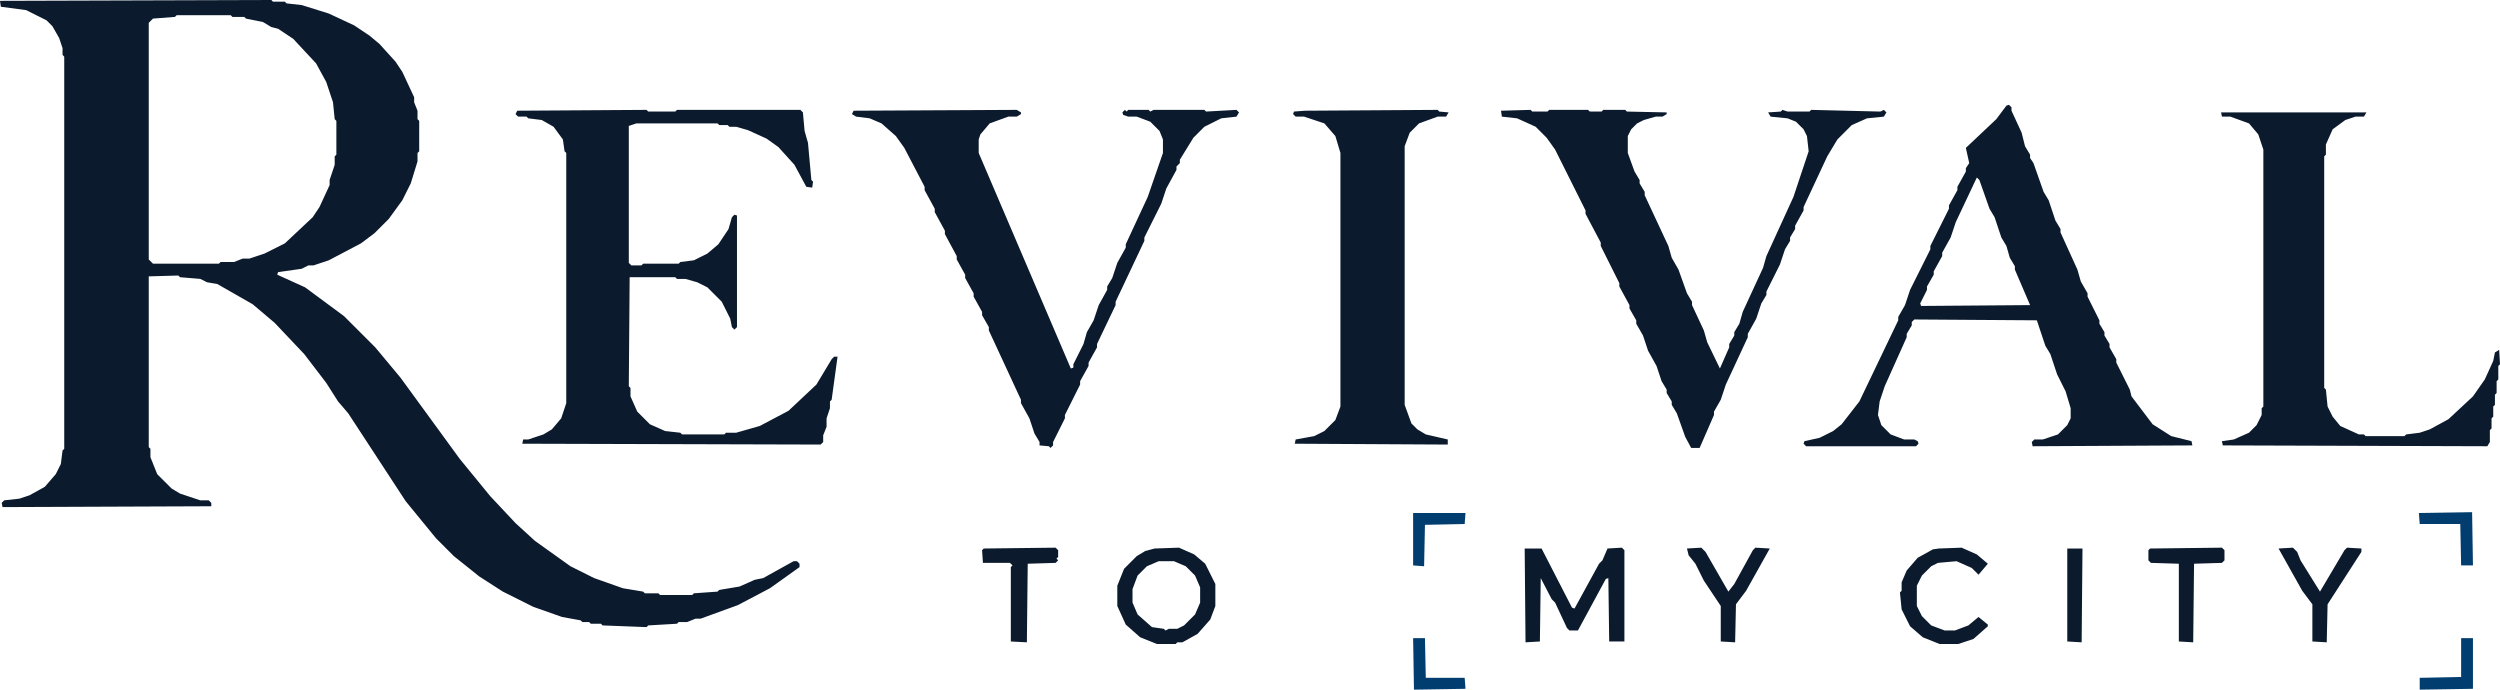
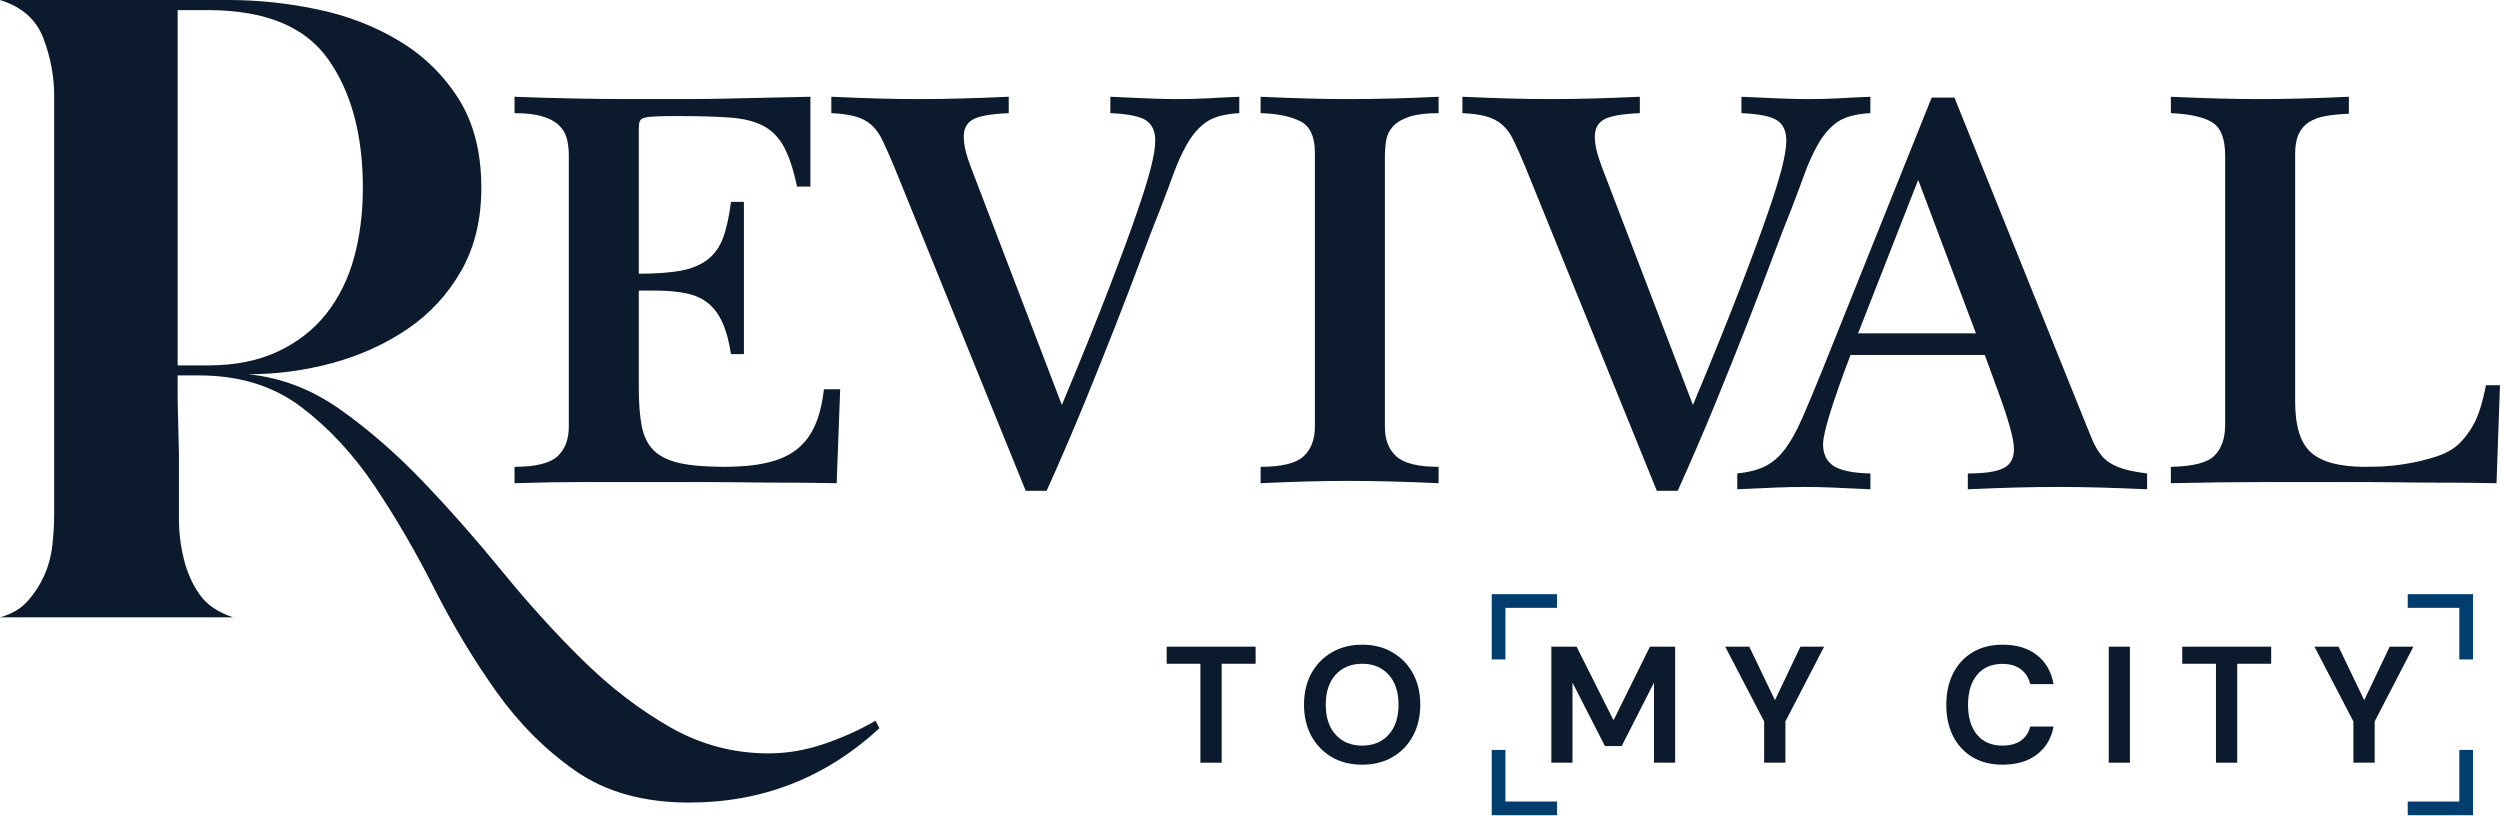
- <svg xmlns="http://www.w3.org/2000/svg" viewBox="147.5 226.5 1479 408" width="1479" height="408" role="img" aria-labelledby="title">
-   <path data-role="word" fill="#0B1A2D" d="M147.5,227L308,226.5L309,227.5L316,227.5L317,228.5L326,229.5L342,234.5L357,241.5L366,247.5L372,252.5L381.5,263L385.5,269L392.5,284L392.5,287L394.5,292L394.5,297L395.5,298L395.5,316L394.5,317L394.5,322L390.5,335L385.5,345L377.5,356L369,364.5L361,370.5L342,380.5L333,383.5L330,383.5L326,385.5L312,387.5L311.5,389L328,396.5L351,413.5L369.5,432L384.5,450L419.5,498L437.5,520L452.5,536L464,546.5L485,561.5L499,568.5L516,574.5L528,576.5L529,577.5L537,577.5L538,578.5L557,578.5L558,577.5L572,576.5L573,575.5L585,573.5L594,569.5L599,568.5L617,558.5L619,558.5L620.5,560L620.5,562L603,574.5L584,584.5L562,592.5L559,592.5L554,594.5L549,594.5L548,595.5L531,596.5L530,597.5L504,596.5L503,595.5L497,595.5L496,594.5L492,594.5L491,593.5L480,591.5L463,585.5L445,576.5L431,567.5L416,555.5L405.5,545L387.5,523L353.5,471L347.5,464L340.5,453L327.5,436L310,417.5L297,406.5L276,394.5L270,393.5L266,391.5L254,390.5L253,389.5L235.5,390L235.5,491L236.5,492L236.5,497L240.5,507L249,515.5L254,518.5L266,522.5L271,522.5L272.5,524L272.5,526L149,526.5L148.5,524L150,522.5L159,521.5L165,519.5L174,514.5L180.5,507L183.5,501L184.5,493L185.5,492L185.5,260L184.5,259L184.5,255L182.5,249L178.5,242L175,238.5L163,232.5L148,230.5ZM252,235.5L251,236.5L238,237.5L235.5,240L235.5,380L238,382.5L277,382.5L278,381.5L286,381.5L291,379.5L295,379.5L304,376.5L316,370.5L332.5,355L336.5,349L342.5,336L342.5,333L345.5,324L345.5,319L346.5,318L346.5,298L345.5,297L344.5,287L340.5,275L334.5,264L321,249.5L312,243.5L308,242.5L303,239.5L293,237.5L292,236.5L285,236.5L284,235.5ZM1334.5,289L1336,288.5L1337.5,290L1337.5,292L1343.5,305L1345.5,313L1348.5,318L1348.5,320L1350.5,323L1356.5,340L1359.5,345L1363.5,357L1366.5,362L1366.5,364L1376.5,386L1378.5,393L1382.5,400L1382.5,402L1389.5,416L1389.5,418L1392.5,423L1392.5,425L1395.5,430L1395.5,432L1399.5,439L1399.5,441L1407.5,457L1408.5,461L1421,477.5L1432,484.5L1444,487.5L1444.5,490L1350,490.5L1349.5,488L1351,486.5L1356,486.5L1365,483.5L1370.5,478L1372.5,474L1372.5,468L1369.5,458L1364.5,448L1360.5,436L1357.5,431L1352.5,416L1280,415.5L1278.5,417L1278.5,419L1275.5,424L1275.5,426L1262.5,455L1259.5,464L1258.5,472L1260.5,478L1266,483.5L1274,486.5L1280,486.5L1282,487.5L1282.5,489L1281,490.5L1216,490.5L1214.5,489L1215,487.5L1224,485.5L1232,481.5L1237,477.5L1247.5,464L1270.5,416L1270.5,414L1274.5,407L1277.5,398L1289.5,374L1289.5,372L1300.5,350L1300.5,348L1305.5,339L1305.5,337L1310.5,328L1310.5,326L1312.5,323L1310.5,314L1328.5,297ZM453.5,292L530,291.5L531,292.5L547,292.5L548,291.5L621,291.5L622.5,293L623.5,304L625.5,311L627.5,333L628.5,334L628,337.5L624.5,337L617.5,324L608,313.5L601,308.5L590,303.5L583,301.5L579,301.5L578,300.5L573,300.5L572,299.5L524,299.5L519.5,301L519.5,382L521,383.5L527,383.5L528,382.5L549,382.5L550,381.5L558,380.5L566,376.5L572.5,371L578.5,362L580.5,355L582,353.5L583.5,354L583.5,420L582,421.5L580.5,420L579.5,415L574.5,405L566,396.5L560,393.5L553,391.5L548,391.5L547,390.5L520,390.5L519.5,455L520.5,456L520.5,461L524.5,470L532,477.5L541,481.5L550,482.5L551,483.5L576,483.5L577,482.5L583,482.5L597,478.5L614,469.5L630.5,454L639.5,439L641,437.5L643,437.5L639.5,463L638.5,464L638.5,468L636.5,474L636.5,479L634.5,484L634.5,488L633,489.5L456.5,489L457,486.5L460,486.5L469,483.5L474,480.5L479.5,474L482.5,465L482.5,317L481.5,316L480.5,309L475,301.5L468,297.5L460,296.5L459,295.5L454,295.5L452.5,294ZM652.5,292L749,291.5L751.5,293L751.5,294L749,295.5L744,295.5L733,299.5L727.5,306L726.5,309L726.5,317L781,444.5L782.5,444L782.5,442L788.5,430L790.5,423L794.5,416L797.5,407L802.5,398L802.5,396L805.5,391L808.5,382L813.5,373L813.5,371L826.5,343L835.5,317L835.5,309L833.5,304L828,298.5L820,295.5L815,295.5L812,294.5L811.5,293L813,291.5L814,292.5L815,291.5L827,291.5L828,292.5L830,291.5L860,291.5L861,292.5L879,291.5L880.5,293L879,295.5L870,296.5L860,301.5L853.5,308L845.5,321L845.5,323L843.5,325L843.5,327L837.5,338L834.5,347L824.5,367L824.5,369L807.5,405L807.5,407L796.5,430L796.5,432L791.5,441L791.5,443L786.5,452L786.5,454L777.5,472L777.5,474L770.5,488L770.5,490L769,491.5L768,490.5L762.5,490L762.5,488L759.5,483L756.5,474L751.5,465L751.5,463L732.5,422L732.5,420L728.5,413L728.5,411L723.5,402L723.5,400L718.5,391L718.5,389L713.5,380L713.5,378L706.5,365L706.5,363L700.5,352L700.5,350L694.5,339L694.5,337L682.5,314L677.5,307L669,299.5L662,296.5L654,295.5L651.5,294ZM919.5,292L998,291.5L999,292.5L1004.5,293L1003,295.5L998,295.5L987,299.5L981.5,305L978.5,313L978.5,466L982.5,477L986,480.5L991,483.5L1004,486.5L1004,489.5L913.5,489L914,486.5L925,484.5L931,481.5L937.5,475L940.5,467L940.5,317L937.5,307L931,299.5L919,295.5L914,295.5L912.5,294L913,292.5ZM1035.5,292L1053,291.5L1054,292.5L1063,292.5L1064,291.5L1087,291.5L1088,292.5L1095,292.5L1096,291.5L1109,291.5L1110,292.5L1133.5,293L1133.5,294L1131,295.5L1127,295.5L1120,297.5L1116,299.5L1112.5,303L1110.5,307L1110.5,317L1114.5,328L1117.5,333L1117.5,335L1120.5,340L1120.5,342L1134.5,372L1136.5,379L1140.5,386L1145.5,400L1148.5,405L1148.5,407L1155.5,422L1157.5,429L1165,444.5L1170.5,432L1170.5,430L1173.5,425L1173.5,423L1176.5,418L1178.5,411L1190.5,385L1192.5,378L1208.5,343L1217.5,316L1216.5,307L1214.5,303L1210,298.5L1205,296.5L1195,295.5L1193.5,293L1201,292.5L1202,291.5L1205,292.5L1218,292.5L1219,291.5L1260,292.5L1262,291.5L1263.5,293L1262,295.5L1252,296.5L1243,300.5L1234.5,309L1228.5,319L1214.5,349L1214.5,351L1209.5,360L1209.5,362L1206.5,367L1206.5,369L1203.5,374L1200.5,383L1192.5,399L1192.5,401L1189.5,406L1186.5,415L1181.5,424L1181.5,426L1168.5,454L1165.5,463L1161.5,470L1161.5,472L1153,491.5L1148,491.5L1144.5,485L1139.5,471L1136.5,466L1136.5,464L1133.5,459L1133.5,457L1130.5,452L1127.5,443L1122.5,434L1119.5,425L1115.5,418L1115.5,416L1111.5,409L1111.5,407L1105.5,396L1105.5,394L1094.5,372L1094.5,370L1085.5,353L1085.5,351L1067.5,315L1062.5,308L1056,301.5L1045,296.5L1036,295.5ZM1461.5,293L1547.5,293L1546,295.5L1541,295.5L1535,297.5L1527.5,303L1523.5,312L1523.5,318L1522.5,319L1522.5,456L1523.5,457L1524.5,467L1527.5,473L1532,478.5L1543,483.5L1546,483.5L1547,484.5L1570,484.5L1571,483.5L1579,482.5L1585,480.5L1596,474.5L1610.5,461L1617.5,451L1622.5,440L1623.5,435L1626,433.5L1626.5,442L1625.5,443L1625.5,451L1624.5,452L1624.5,459L1623.5,460L1623.5,466L1622.5,467L1622.5,473L1621.5,474L1621.5,480L1620.5,481L1620.5,488L1619,490.5L1462.5,490L1462,487.5L1469,486.5L1478,482.5L1482.5,478L1485.5,472L1485.5,468L1486.5,467L1486.5,315L1483.5,306L1478,299.5L1467,295.5L1462,295.5ZM1317,331.5L1304.5,358L1301.5,367L1296.5,376L1296.5,378L1291.5,387L1291.5,389L1287.5,396L1287.5,398L1283.5,406L1284,407.5L1348.5,407L1339.5,386L1339.5,384L1336.5,379L1334.5,372L1331.5,367L1327.5,355L1324.5,350L1318.5,333ZM729.5,551L772,550.5L773.5,552L773.5,556L772.5,557L773.5,558L772,559.5L755.5,560L755,606.5L745.5,606L745.5,562L746.5,561L745,559.5L729,559.5L728.5,552ZM830.5,551L845,550.5L854,554.5L860.5,560L866.5,572L866.5,585L863.5,593L856,601.5L847,606.5L844,606.5L843,607.5L832,607.5L822,603.5L813.5,596L808.5,585L808.5,573L812.5,563L820,555.5L825,552.5ZM1049.5,551L1059.5,551L1077.5,586L1079,586.5L1093.5,560L1095.5,558L1098.5,551L1107,550.5L1108.5,552L1108.5,606L1099.5,606L1099,568.5L1097.5,569L1081,599.5L1076,599.5L1074.5,598L1067.5,583L1065.5,581L1059,568.5L1058.5,606L1050,606.5ZM1145.5,551L1154,550.5L1156.5,553L1170,576.5L1173.5,572L1184.5,552L1186,550.5L1194.5,551L1180.5,576L1174.5,584L1174,606.5L1165.5,606L1165.5,585L1155.5,570L1150.5,560L1146.5,555ZM1294.5,551L1308,550.5L1317,554.5L1323.5,560L1318,566.5L1314,562.5L1305,558.5L1294,559.5L1290,561.5L1284.5,567L1281.5,573L1281.5,585L1284.5,591L1290,596.5L1298,599.5L1304,599.5L1312,596.5L1318,591.5L1323.5,596L1323.5,597L1315,604.5L1306,607.5L1295,607.5L1285,603.5L1277.5,597L1272.5,587L1271.5,577L1272.5,576L1272.5,571L1275.5,564L1282,556.5L1291,551.5ZM1370.5,551L1379.5,551L1379,606.5L1370.5,606ZM1419.5,551L1462,550.5L1463.5,552L1463.5,558L1462,559.5L1445.5,560L1445,606.5L1436.5,606L1436.5,560L1420,559.5L1418.5,558L1418.5,552ZM1495.5,551L1504,550.5L1506.5,553L1508.5,558L1520,576.5L1534.5,552L1536,550.5L1544.5,551L1544.5,553L1524.5,584L1524,606.5L1515.5,606L1515.5,584L1509.5,576ZM833,558.5L826,561.5L820.5,567L817.5,575L817.5,583L820.5,590L829,597.5L836,598.5L837,599.5L839,598.5L844,598.5L848,596.5L854.5,590L857.5,583L857.5,574L854.5,567L849,561.5L842,558.5Z" />
-   <path data-role="accent" fill="#023D6F" d="M983.5,530L1014.5,530L1014,536.5L990.5,537L990,561.5L983.5,561ZM1578.5,530L1610,529.5L1610.5,561L1603.5,561L1603,536.5L1579,536.5ZM983.5,604L990.5,604L991,627.5L1014,627.5L1014.5,634L984,634.5ZM1603.5,604L1610.5,604L1610.5,634L1579,634.5L1579,627.5L1603.5,627Z" />
+ <svg xmlns="http://www.w3.org/2000/svg" viewBox="22.441 134.162 335.986 109.557" width="335.986" height="109.557" role="img" aria-labelledby="title" color="#0B1A2D">
+   <g transform="matrix(1, 0, 0, 1, 16, 98)">
+     <g>
+       <g transform="matrix(1, 0, 0, 1, 201, 48)">
+         <g>
+           <g fill="currentColor" fill-opacity="1">
+             <g transform="translate(3.229813, 52.94697)">
+               <g>
+                 <path d="M -1.25 -51.781 C 1.102 -51.676 3.207 -51.598 5.062 -51.547 C 6.914 -51.492 8.758 -51.469 10.594 -51.469 C 12.375 -51.469 14.227 -51.492 16.156 -51.547 C 18.094 -51.598 20.238 -51.676 22.594 -51.781 L 22.594 -49.578 C 20.188 -49.473 18.578 -49.188 17.766 -48.719 C 16.953 -48.25 16.547 -47.488 16.547 -46.438 C 16.547 -45.914 16.613 -45.344 16.75 -44.719 C 16.883 -44.094 17.16 -43.227 17.578 -42.125 L 29.734 -10.359 C 32.398 -16.734 34.566 -22.102 36.234 -26.469 C 37.91 -30.844 39.145 -34.207 39.938 -36.562 C 40.664 -38.656 41.238 -40.5 41.656 -42.094 C 42.07 -43.688 42.281 -44.953 42.281 -45.891 C 42.281 -47.148 41.875 -48.051 41.062 -48.594 C 40.258 -49.145 38.656 -49.473 36.25 -49.578 L 36.25 -51.781 C 38.445 -51.676 40.211 -51.598 41.547 -51.547 C 42.879 -51.492 44.094 -51.469 45.188 -51.469 C 46.656 -51.469 48.082 -51.504 49.469 -51.578 C 50.852 -51.66 52.223 -51.727 53.578 -51.781 L 53.578 -49.578 C 51.598 -49.473 50.109 -49.066 49.109 -48.359 C 48.117 -47.66 47.254 -46.656 46.516 -45.344 C 45.836 -44.145 45.238 -42.82 44.719 -41.375 C 44.195 -39.938 43.625 -38.41 43 -36.797 C 42.258 -34.961 41.391 -32.711 40.391 -30.047 C 39.398 -27.379 38.266 -24.41 36.984 -21.141 C 35.703 -17.867 34.289 -14.348 32.75 -10.578 C 31.207 -6.816 29.52 -2.898 27.688 1.172 L 24.875 1.172 L 7.141 -42.516 C 6.566 -43.879 6.066 -45.004 5.641 -45.891 C 5.223 -46.785 4.711 -47.492 4.109 -48.016 C 3.516 -48.535 2.797 -48.91 1.953 -49.141 C 1.117 -49.379 0.051 -49.523 -1.25 -49.578 Z M -1.25 -51.781 " />
+               </g>
+             </g>
+           </g>
+         </g>
+       </g>
+       <g transform="matrix(1, 0, 0, 1, 73, 48)">
+         <g>
+           <g fill="currentColor" fill-opacity="1">
+             <g transform="translate(0.464393, 52.94697)">
+               <g>
+                 <path d="M 2.125 -51.781 C 4.844 -51.676 7.547 -51.598 10.234 -51.547 C 12.93 -51.492 15.457 -51.469 17.812 -51.469 C 20.113 -51.469 22.375 -51.469 24.594 -51.469 C 26.812 -51.469 29.02 -51.492 31.219 -51.547 L 41.891 -51.781 L 41.891 -39.703 L 40.094 -39.703 C 39.625 -41.953 39.047 -43.719 38.359 -45 C 37.68 -46.281 36.754 -47.234 35.578 -47.859 C 34.398 -48.484 32.895 -48.859 31.062 -48.984 C 29.238 -49.117 26.91 -49.188 24.078 -49.188 C 22.828 -49.188 21.848 -49.172 21.141 -49.141 C 20.43 -49.117 19.906 -49.055 19.562 -48.953 C 19.227 -48.848 19.02 -48.676 18.938 -48.438 C 18.863 -48.207 18.828 -47.859 18.828 -47.391 L 18.828 -28 C 21.078 -28 22.93 -28.129 24.391 -28.391 C 25.859 -28.66 27.062 -29.145 28 -29.844 C 28.945 -30.551 29.656 -31.52 30.125 -32.75 C 30.594 -33.977 30.957 -35.613 31.219 -37.656 L 32.953 -37.656 L 32.953 -17.188 L 31.219 -17.188 C 30.957 -18.906 30.578 -20.312 30.078 -21.406 C 29.586 -22.508 28.938 -23.391 28.125 -24.047 C 27.312 -24.703 26.316 -25.145 25.141 -25.375 C 23.961 -25.613 22.566 -25.734 20.953 -25.734 L 18.828 -25.734 L 18.828 -12.625 C 18.828 -10.594 18.957 -8.895 19.219 -7.531 C 19.477 -6.164 20.016 -5.078 20.828 -4.266 C 21.641 -3.461 22.801 -2.891 24.312 -2.547 C 25.832 -2.211 27.848 -2.047 30.359 -2.047 C 32.555 -2.047 34.453 -2.227 36.047 -2.594 C 37.641 -2.957 38.957 -3.539 40 -4.344 C 41.051 -5.156 41.879 -6.227 42.484 -7.562 C 43.086 -8.906 43.492 -10.539 43.703 -12.469 L 45.891 -12.469 L 45.422 0.156 C 44.848 0.156 43.844 0.141 42.406 0.109 C 40.969 0.086 39.367 0.078 37.609 0.078 C 35.859 0.078 34.094 0.062 32.312 0.031 C 30.539 0.008 29.078 0 27.922 0 L 11.453 0 C 10.035 0 8.594 0.008 7.125 0.031 C 5.664 0.062 4 0.102 2.125 0.156 L 2.125 -2.047 C 4.945 -2.047 6.867 -2.516 7.891 -3.453 C 8.91 -4.391 9.422 -5.723 9.422 -7.453 L 9.422 -43.938 C 9.422 -44.77 9.328 -45.523 9.141 -46.203 C 8.953 -46.891 8.598 -47.477 8.078 -47.969 C 7.555 -48.469 6.82 -48.859 5.875 -49.141 C 4.938 -49.43 3.688 -49.578 2.125 -49.578 Z M 2.125 -51.781 " />
+               </g>
+             </g>
+           </g>
+         </g>
+       </g>
+       <g transform="matrix(1, 0, 0, 1, 238, 48)">
+         <g>
+           <g fill="currentColor" fill-opacity="1">
+             <g transform="translate(2.467598, 53.76074)">
+               <g>
+                 <path d="M 25.578 -52.484 L 28.641 -52.484 L 45.5 -10.594 C 46.125 -9.07 46.633 -7.812 47.031 -6.812 C 47.426 -5.82 47.895 -5 48.438 -4.344 C 48.988 -3.695 49.723 -3.191 50.641 -2.828 C 51.555 -2.461 52.852 -2.176 54.531 -1.969 L 54.531 0.156 C 52.176 0.051 50.055 -0.023 48.172 -0.078 C 46.285 -0.129 44.426 -0.156 42.594 -0.156 C 40.719 -0.156 38.812 -0.129 36.875 -0.078 C 34.938 -0.023 32.789 0.051 30.438 0.156 L 30.438 -1.969 C 32.688 -1.969 34.281 -2.203 35.219 -2.672 C 36.164 -3.141 36.641 -4 36.641 -5.25 C 36.641 -6.562 35.906 -9.207 34.438 -13.188 L 32.719 -17.891 L 14.672 -17.891 C 12.211 -11.398 10.984 -7.398 10.984 -5.891 C 10.984 -4.578 11.453 -3.609 12.391 -2.984 C 13.336 -2.359 14.988 -2.02 17.344 -1.969 L 17.344 0.156 C 15.145 0.051 13.414 -0.023 12.156 -0.078 C 10.906 -0.129 9.676 -0.156 8.469 -0.156 C 7.219 -0.156 5.961 -0.129 4.703 -0.078 C 3.453 -0.023 1.699 0.051 -0.547 0.156 L -0.547 -1.969 C 0.961 -2.125 2.211 -2.445 3.203 -2.938 C 4.203 -3.438 5.094 -4.207 5.875 -5.25 C 6.664 -6.301 7.438 -7.688 8.188 -9.406 C 8.945 -11.133 9.852 -13.305 10.906 -15.922 Z M 15.688 -20.797 L 31.531 -20.797 L 23.766 -41.422 Z M 15.688 -20.797 " />
+               </g>
+             </g>
+           </g>
+         </g>
+       </g>
+       <g transform="matrix(1, 0, 0, 1, 296, 48)">
+         <g>
+           <g fill="currentColor" fill-opacity="1">
+             <g transform="translate(0.0675719, 52.94697)">
+               <g>
+                 <path d="M 2.125 -51.781 C 4.477 -51.676 6.582 -51.598 8.438 -51.547 C 10.289 -51.492 12.16 -51.469 14.047 -51.469 C 15.867 -51.469 17.758 -51.492 19.719 -51.547 C 21.688 -51.598 23.797 -51.676 26.047 -51.781 L 26.047 -49.5 C 24.836 -49.445 23.789 -49.344 22.906 -49.188 C 22.02 -49.031 21.273 -48.754 20.672 -48.359 C 20.066 -47.973 19.609 -47.438 19.297 -46.75 C 18.984 -46.07 18.828 -45.188 18.828 -44.094 L 18.828 -10.828 C 18.828 -7.484 19.555 -5.18 21.016 -3.922 C 22.484 -2.672 24.867 -2.047 28.172 -2.047 C 28.379 -2.047 29.016 -2.055 30.078 -2.078 C 31.148 -2.109 32.344 -2.227 33.656 -2.438 C 34.969 -2.645 36.289 -2.957 37.625 -3.375 C 38.957 -3.789 40.016 -4.363 40.797 -5.094 C 41.629 -5.883 42.332 -6.828 42.906 -7.922 C 43.488 -9.023 44.016 -10.723 44.484 -13.016 L 46.359 -13.016 L 45.891 0.156 C 45.316 0.156 44.285 0.141 42.797 0.109 C 41.305 0.086 39.656 0.078 37.844 0.078 C 36.039 0.078 34.266 0.062 32.516 0.031 C 30.766 0.008 29.344 0 28.25 0 C 23.852 0 19.492 0 15.172 0 C 10.859 0 6.508 0.051 2.125 0.156 L 2.125 -2.047 C 5.102 -2.098 7.062 -2.602 8 -3.562 C 8.945 -4.531 9.422 -5.906 9.422 -7.688 L 9.422 -43.859 C 9.422 -46.16 8.832 -47.66 7.656 -48.359 C 6.477 -49.066 4.633 -49.473 2.125 -49.578 Z M 2.125 -51.781 " />
+               </g>
+             </g>
+           </g>
+         </g>
+       </g>
+       <g transform="matrix(1, 0, 0, 1, 115, 48)">
+         <g>
+           <g fill="currentColor" fill-opacity="1">
+             <g transform="translate(4.416329, 52.94697)">
+               <g>
+                 <path d="M -1.25 -51.781 C 1.102 -51.676 3.207 -51.598 5.062 -51.547 C 6.914 -51.492 8.758 -51.469 10.594 -51.469 C 12.375 -51.469 14.227 -51.492 16.156 -51.547 C 18.094 -51.598 20.238 -51.676 22.594 -51.781 L 22.594 -49.578 C 20.188 -49.473 18.578 -49.188 17.766 -48.719 C 16.953 -48.25 16.547 -47.488 16.547 -46.438 C 16.547 -45.914 16.613 -45.344 16.75 -44.719 C 16.883 -44.094 17.16 -43.227 17.578 -42.125 L 29.734 -10.359 C 32.398 -16.734 34.566 -22.102 36.234 -26.469 C 37.91 -30.844 39.145 -34.207 39.938 -36.562 C 40.664 -38.656 41.238 -40.5 41.656 -42.094 C 42.07 -43.688 42.281 -44.953 42.281 -45.891 C 42.281 -47.148 41.875 -48.051 41.062 -48.594 C 40.258 -49.145 38.656 -49.473 36.25 -49.578 L 36.25 -51.781 C 38.445 -51.676 40.211 -51.598 41.547 -51.547 C 42.879 -51.492 44.094 -51.469 45.188 -51.469 C 46.656 -51.469 48.082 -51.504 49.469 -51.578 C 50.852 -51.66 52.223 -51.727 53.578 -51.781 L 53.578 -49.578 C 51.598 -49.473 50.109 -49.066 49.109 -48.359 C 48.117 -47.66 47.254 -46.656 46.516 -45.344 C 45.836 -44.145 45.238 -42.82 44.719 -41.375 C 44.195 -39.938 43.625 -38.41 43 -36.797 C 42.258 -34.961 41.391 -32.711 40.391 -30.047 C 39.398 -27.379 38.266 -24.41 36.984 -21.141 C 35.703 -17.867 34.289 -14.348 32.75 -10.578 C 31.207 -6.816 29.52 -2.898 27.688 1.172 L 24.875 1.172 L 7.141 -42.516 C 6.566 -43.879 6.066 -45.004 5.641 -45.891 C 5.223 -46.785 4.711 -47.492 4.109 -48.016 C 3.516 -48.535 2.797 -48.91 1.953 -49.141 C 1.117 -49.379 0.051 -49.523 -1.25 -49.578 Z M -1.25 -51.781 " />
+               </g>
+             </g>
+           </g>
+         </g>
+       </g>
+       <g transform="matrix(1, 0, 0, 1, 173, 48)">
+         <g>
+           <g fill="currentColor" fill-opacity="1">
+             <g transform="translate(0.735083, 52.94697)">
+               <g>
+                 <path d="M 2.125 -51.781 C 4.477 -51.676 6.582 -51.598 8.438 -51.547 C 10.289 -51.492 12.133 -51.469 13.969 -51.469 C 15.789 -51.469 17.707 -51.492 19.719 -51.547 C 21.738 -51.598 23.848 -51.676 26.047 -51.781 L 26.047 -49.578 C 24.422 -49.578 23.125 -49.422 22.156 -49.109 C 21.195 -48.797 20.469 -48.379 19.969 -47.859 C 19.469 -47.336 19.148 -46.723 19.016 -46.016 C 18.891 -45.305 18.828 -44.535 18.828 -43.703 L 18.828 -7.375 C 18.828 -5.695 19.336 -4.391 20.359 -3.453 C 21.379 -2.516 23.273 -2.047 26.047 -2.047 L 26.047 0.156 C 23.797 0.051 21.66 -0.023 19.641 -0.078 C 17.629 -0.129 15.789 -0.156 14.125 -0.156 C 12.238 -0.156 10.312 -0.129 8.344 -0.078 C 6.383 -0.023 4.312 0.051 2.125 0.156 L 2.125 -2.047 C 4.945 -2.047 6.867 -2.516 7.891 -3.453 C 8.91 -4.391 9.422 -5.723 9.422 -7.453 L 9.422 -44.25 C 9.422 -46.445 8.75 -47.867 7.406 -48.516 C 6.07 -49.172 4.312 -49.523 2.125 -49.578 Z M 2.125 -51.781 " />
+               </g>
+             </g>
+           </g>
+         </g>
+       </g>
+       <g fill="currentColor" fill-opacity="1">
+         <g transform="translate(0.519322, 119.1308)">
+           <g>
+             <path d="M 124.109 14.906 C 116.879 21.562 108.359 24.891 98.547 24.891 C 92.441 24.891 87.359 23.477 83.297 20.656 C 79.234 17.832 75.676 14.273 72.625 9.984 C 69.582 5.703 66.816 1.105 64.328 -3.797 C 61.848 -8.711 59.172 -13.316 56.297 -17.609 C 53.422 -21.898 50.117 -25.457 46.391 -28.281 C 42.66 -31.102 38.086 -32.516 32.672 -32.516 L 29.797 -32.516 L 29.797 -29.125 L 29.969 -22.016 L 29.969 -18.625 C 29.969 -16.926 29.969 -15.145 29.969 -13.281 C 29.969 -11.426 30.191 -9.594 30.641 -7.781 C 31.098 -5.977 31.805 -4.398 32.766 -3.047 C 33.723 -1.691 35.219 -0.676 37.25 0 L 5.922 0 C 7.504 -0.445 8.742 -1.176 9.641 -2.188 C 10.547 -3.207 11.281 -4.336 11.844 -5.578 C 12.414 -6.828 12.785 -8.188 12.953 -9.656 C 13.117 -11.125 13.203 -12.535 13.203 -13.891 L 13.203 -70.094 C 13.203 -72.688 12.723 -75.254 11.766 -77.797 C 10.805 -80.336 8.859 -82.062 5.922 -82.969 L 36.578 -82.969 C 40.641 -82.969 44.672 -82.539 48.672 -81.688 C 52.68 -80.844 56.32 -79.43 59.594 -77.453 C 62.875 -75.484 65.531 -72.891 67.562 -69.672 C 69.594 -66.453 70.609 -62.473 70.609 -57.734 C 70.609 -53.441 69.703 -49.711 67.891 -46.547 C 66.086 -43.391 63.691 -40.797 60.703 -38.766 C 57.711 -36.734 54.352 -35.207 50.625 -34.188 C 46.895 -33.176 43.113 -32.672 39.281 -32.672 C 43.688 -32.223 47.805 -30.645 51.641 -27.938 C 55.473 -25.227 59.195 -21.984 62.812 -18.203 C 66.426 -14.422 69.984 -10.383 73.484 -6.094 C 76.984 -1.801 80.566 2.145 84.234 5.75 C 87.898 9.363 91.789 12.352 95.906 14.719 C 100.031 17.094 104.461 18.281 109.203 18.281 C 111.691 18.281 114.176 17.859 116.656 17.016 C 119.133 16.172 121.445 15.129 123.594 13.891 Z M 29.797 -33.859 L 33.859 -33.859 C 37.473 -33.859 40.602 -34.477 43.25 -35.719 C 45.906 -36.969 48.078 -38.66 49.766 -40.797 C 51.461 -42.941 52.707 -45.453 53.5 -48.328 C 54.289 -51.211 54.688 -54.348 54.688 -57.734 C 54.688 -64.848 53.133 -70.602 50.031 -75 C 46.926 -79.406 41.535 -81.609 33.859 -81.609 L 29.797 -81.609 Z M 29.797 -33.859 " />
+           </g>
+         </g>
+       </g>
+     </g>
+   </g>
+   <g transform="matrix(1, 0, 0, 1, 177.487, 214)">
+     <g>
+       <g fill="currentColor" fill-opacity="1">
+         <g transform="translate(1.139939, 22.6647)">
+           <g>
+             <path d="M 5.141 0 L 5.141 -13.297 L 0.609 -13.297 L 0.609 -15.594 L 12.562 -15.594 L 12.562 -13.297 L 8 -13.297 L 8 0 Z M 5.141 0 " />
+           </g>
+         </g>
+       </g>
+       <g fill="currentColor" fill-opacity="1">
+         <g transform="translate(19.20572, 22.6647)">
+           <g>
+             <path d="M 8.828 0.266 C 7.266 0.266 5.898 -0.07 4.734 -0.75 C 3.566 -1.438 2.648 -2.383 1.984 -3.594 C 1.328 -4.812 1 -6.211 1 -7.797 C 1 -9.391 1.328 -10.789 1.984 -12 C 2.648 -13.207 3.566 -14.148 4.734 -14.828 C 5.898 -15.516 7.266 -15.859 8.828 -15.859 C 10.367 -15.859 11.723 -15.516 12.891 -14.828 C 14.066 -14.148 14.984 -13.207 15.641 -12 C 16.297 -10.789 16.625 -9.391 16.625 -7.797 C 16.625 -6.211 16.297 -4.812 15.641 -3.594 C 14.984 -2.383 14.066 -1.438 12.891 -0.75 C 11.723 -0.07 10.367 0.266 8.828 0.266 Z M 8.828 -2.297 C 10.305 -2.297 11.488 -2.785 12.375 -3.766 C 13.258 -4.742 13.703 -6.086 13.703 -7.797 C 13.703 -9.504 13.258 -10.848 12.375 -11.828 C 11.488 -12.805 10.305 -13.297 8.828 -13.297 C 7.336 -13.297 6.145 -12.805 5.25 -11.828 C 4.363 -10.848 3.922 -9.504 3.922 -7.797 C 3.922 -6.086 4.363 -4.742 5.25 -3.766 C 6.145 -2.785 7.336 -2.297 8.828 -2.297 Z M 8.828 -2.297 " />
+           </g>
+         </g>
+       </g>
+       <g fill="currentColor" fill-opacity="1">
+         <g transform="translate(41.72606, 22.6647)" />
+       </g>
+       <g fill="currentColor" fill-opacity="1">
+         <g transform="translate(51.92957, 22.6647)">
+           <g>
+             <path d="M 1.516 0 L 1.516 -15.594 L 4.906 -15.594 L 9.875 -5.703 L 14.766 -15.594 L 18.156 -15.594 L 18.156 0 L 15.312 0 L 15.312 -10.766 L 10.969 -2.234 L 8.719 -2.234 L 4.359 -10.766 L 4.359 0 Z M 1.516 0 " />
+           </g>
+         </g>
+       </g>
+       <g fill="currentColor" fill-opacity="1">
+         <g transform="translate(76.499, 22.6647)">
+           <g>
+             <path d="M 5.547 0 L 5.547 -5.547 L 0.312 -15.594 L 3.547 -15.594 L 7 -8.406 L 10.422 -15.594 L 13.609 -15.594 L 8.406 -5.547 L 8.406 0 Z M 5.547 0 " />
+           </g>
+         </g>
+       </g>
+       <g fill="currentColor" fill-opacity="1">
+         <g transform="translate(95.32205, 22.6647)" />
+       </g>
+       <g fill="currentColor" fill-opacity="1">
+         <g transform="translate(105.5256, 22.6647)">
+           <g>
+             <path d="M 8.578 0.266 C 7.004 0.266 5.648 -0.07 4.516 -0.75 C 3.391 -1.426 2.52 -2.367 1.906 -3.578 C 1.301 -4.785 1 -6.188 1 -7.781 C 1 -9.363 1.301 -10.766 1.906 -11.984 C 2.52 -13.203 3.391 -14.148 4.516 -14.828 C 5.648 -15.516 7.004 -15.859 8.578 -15.859 C 10.453 -15.859 11.984 -15.395 13.172 -14.469 C 14.367 -13.539 15.117 -12.238 15.422 -10.562 L 12.281 -10.562 C 12.082 -11.406 11.664 -12.066 11.031 -12.547 C 10.406 -13.035 9.57 -13.281 8.531 -13.281 C 7.094 -13.281 5.961 -12.789 5.141 -11.812 C 4.328 -10.832 3.922 -9.488 3.922 -7.781 C 3.922 -6.07 4.328 -4.727 5.141 -3.75 C 5.961 -2.781 7.094 -2.297 8.531 -2.297 C 9.57 -2.297 10.406 -2.52 11.031 -2.969 C 11.664 -3.426 12.082 -4.055 12.281 -4.859 L 15.422 -4.859 C 15.117 -3.254 14.367 -2 13.172 -1.094 C 11.984 -0.188 10.453 0.266 8.578 0.266 Z M 8.578 0.266 " />
+           </g>
+         </g>
+       </g>
+       <g fill="currentColor" fill-opacity="1">
+         <g transform="translate(126.8432, 22.6647)">
+           <g>
+             <path d="M 1.516 0 L 1.516 -15.594 L 4.359 -15.594 L 4.359 0 Z M 1.516 0 " />
+           </g>
+         </g>
+       </g>
+       <g fill="currentColor" fill-opacity="1">
+         <g transform="translate(137.6258, 22.6647)">
+           <g>
+             <path d="M 5.141 0 L 5.141 -13.297 L 0.609 -13.297 L 0.609 -15.594 L 12.562 -15.594 L 12.562 -13.297 L 8 -13.297 L 8 0 Z M 5.141 0 " />
+           </g>
+         </g>
+       </g>
+       <g fill="currentColor" fill-opacity="1">
+         <g transform="translate(155.6916, 22.6647)">
+           <g>
+             <path d="M 5.547 0 L 5.547 -5.547 L 0.312 -15.594 L 3.547 -15.594 L 7 -8.406 L 10.422 -15.594 L 13.609 -15.594 L 8.406 -5.547 L 8.406 0 Z M 5.547 0 " />
+           </g>
+         </g>
+       </g>
+     </g>
+   </g>
+   <path data-role="accent" fill="#023D6F" d="M222.921,214.017L231.693,214.017L231.693,215.855L224.76,215.855L224.76,222.789L222.921,222.789ZM354.798,214.017L346.026,214.017L346.026,215.855L352.96,215.855L352.96,222.789L354.798,222.789ZM222.921,243.719L231.693,243.719L231.693,241.881L224.76,241.881L224.76,234.947L222.921,234.947ZM354.798,243.719L346.026,243.719L346.026,241.881L352.96,241.881L352.96,234.947L354.798,234.947Z" />
</svg>
